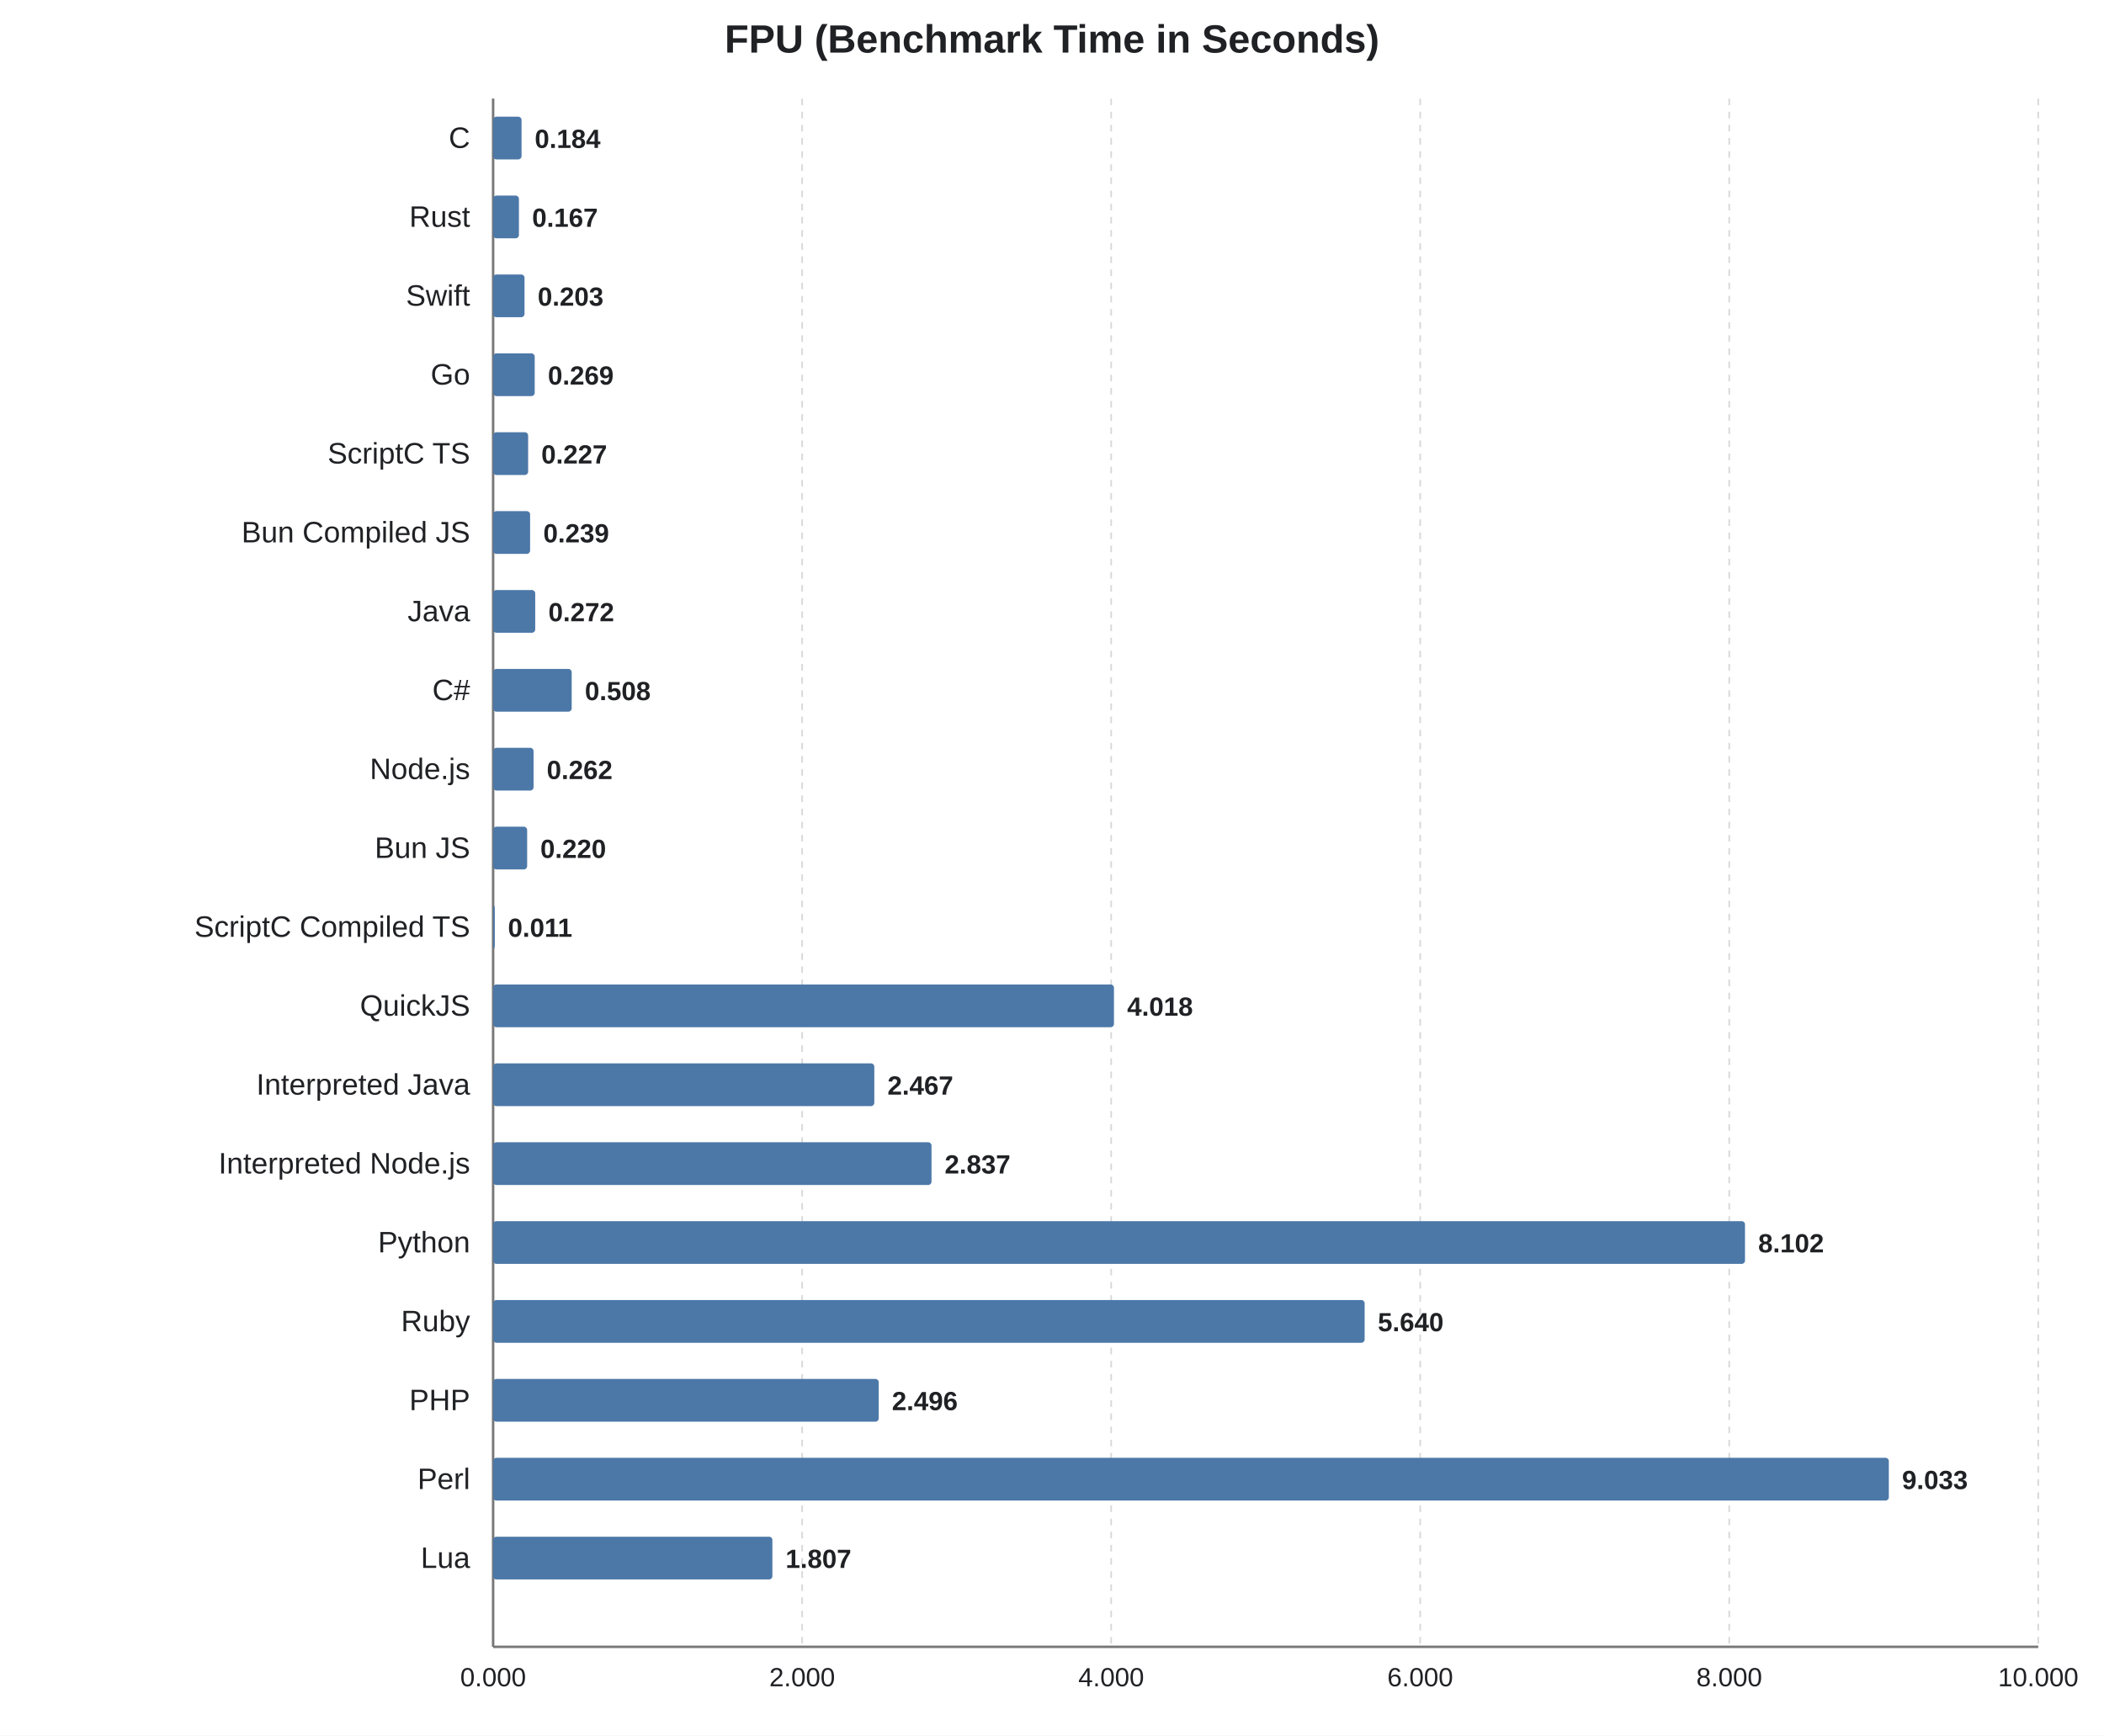
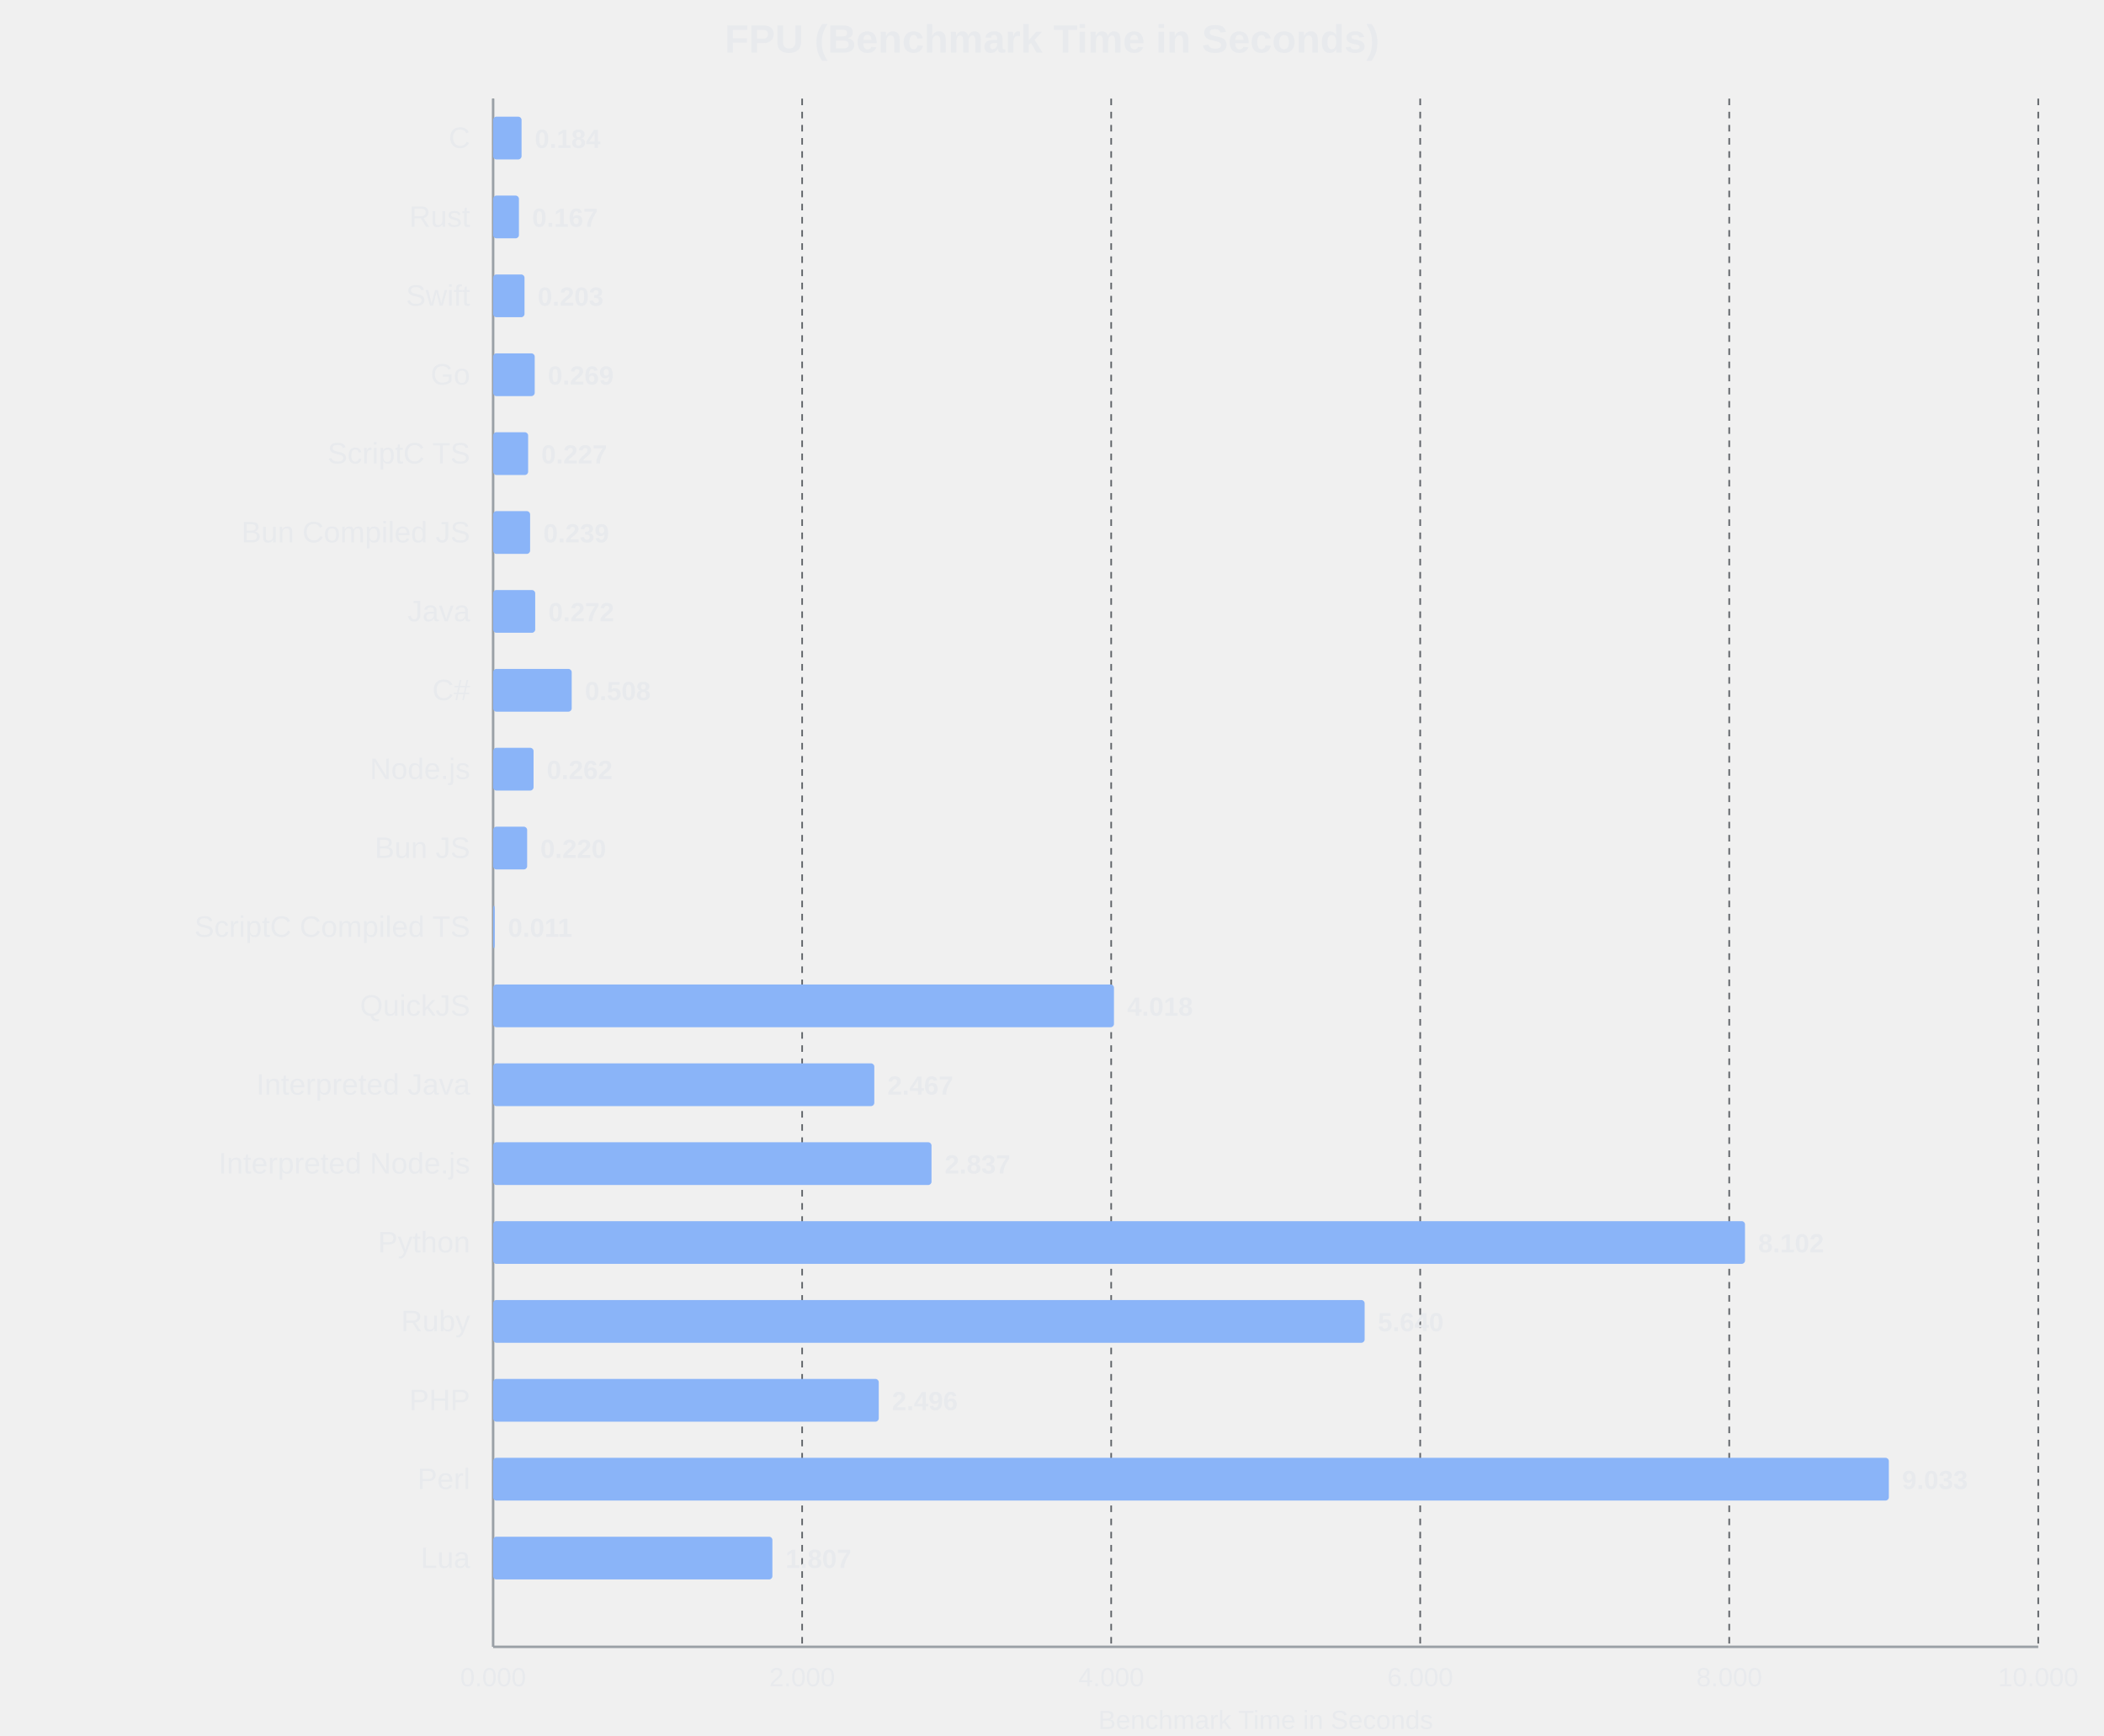
<svg xmlns="http://www.w3.org/2000/svg" width="1280" height="1056" viewBox="0 0 1280 1056">
-   <rect width="100%" height="100%" fill="white" />
-   <style>text{font-family:Arial,sans-serif;fill:#202124}.grid{stroke:#d8d8d8;stroke-dasharray:4 4}.axis{stroke:#777;stroke-width:1.5}</style>
+   <style>text{font-family:Arial,sans-serif;fill:#e8eaed}.grid{stroke:#5f6368;stroke-dasharray:4 4}.axis{stroke:#9aa0a6;stroke-width:1.5}</style>
  <text x="640" y="32" font-family="Arial Bold,Arial,sans-serif" font-size="24" font-weight="bold" text-anchor="middle">FPU (Benchmark Time in Seconds)</text>
  <line x1="300" y1="60" x2="300" y2="1002" class="grid" />
  <text x="300.0" y="1026.0" font-size="16" text-anchor="middle">0.000</text>
  <line x1="488" y1="60" x2="488" y2="1002" class="grid" />
  <text x="488.0" y="1026.0" font-size="16" text-anchor="middle">2.000</text>
  <line x1="676" y1="60" x2="676" y2="1002" class="grid" />
  <text x="676.0" y="1026.0" font-size="16" text-anchor="middle">4.000</text>
  <line x1="864" y1="60" x2="864" y2="1002" class="grid" />
  <text x="864.0" y="1026.0" font-size="16" text-anchor="middle">6.000</text>
  <line x1="1052" y1="60" x2="1052" y2="1002" class="grid" />
  <text x="1052.0" y="1026.0" font-size="16" text-anchor="middle">8.000</text>
  <line x1="1240" y1="60" x2="1240" y2="1002" class="grid" />
  <text x="1240.0" y="1026.0" font-size="16" text-anchor="middle">10.000</text>
  <line x1="300" y1="60" x2="300" y2="1002" class="axis" />
  <line x1="300" y1="1002" x2="1240" y2="1002" class="axis" />
+   <text x="770.0" y="1052.0" font-size="16" text-anchor="middle">Benchmark Time in Seconds</text>
  <text x="286" y="90.0" font-size="18" text-anchor="end">C</text>
-   <rect x="300" y="71.0" width="17.3" height="26" rx="2" fill="#4c78a8" />
+   <rect x="300" y="71.0" width="17.3" height="26" rx="2" fill="#8ab4f8" />
  <text x="325.3" y="90.0" font-family="Arial Bold,Arial,sans-serif" font-size="16" font-weight="bold">0.184</text>
  <text x="286" y="138.0" font-size="18" text-anchor="end">Rust</text>
-   <rect x="300" y="119.0" width="15.7" height="26" rx="2" fill="#4c78a8" />
+   <rect x="300" y="119.0" width="15.7" height="26" rx="2" fill="#8ab4f8" />
  <text x="323.7" y="138.0" font-family="Arial Bold,Arial,sans-serif" font-size="16" font-weight="bold">0.167</text>
  <text x="286" y="186.0" font-size="18" text-anchor="end">Swift</text>
-   <rect x="300" y="167.0" width="19.1" height="26" rx="2" fill="#4c78a8" />
+   <rect x="300" y="167.0" width="19.1" height="26" rx="2" fill="#8ab4f8" />
  <text x="327.1" y="186.0" font-family="Arial Bold,Arial,sans-serif" font-size="16" font-weight="bold">0.203</text>
  <text x="286" y="234.0" font-size="18" text-anchor="end">Go</text>
-   <rect x="300" y="215.0" width="25.3" height="26" rx="2" fill="#4c78a8" />
+   <rect x="300" y="215.0" width="25.3" height="26" rx="2" fill="#8ab4f8" />
  <text x="333.3" y="234.0" font-family="Arial Bold,Arial,sans-serif" font-size="16" font-weight="bold">0.269</text>
  <text x="286" y="282.0" font-size="18" text-anchor="end">ScriptC TS</text>
-   <rect x="300" y="263.0" width="21.3" height="26" rx="2" fill="#4c78a8" />
+   <rect x="300" y="263.0" width="21.3" height="26" rx="2" fill="#8ab4f8" />
  <text x="329.3" y="282.0" font-family="Arial Bold,Arial,sans-serif" font-size="16" font-weight="bold">0.227</text>
  <text x="286" y="330.0" font-size="18" text-anchor="end">Bun Compiled JS</text>
-   <rect x="300" y="311.0" width="22.5" height="26" rx="2" fill="#4c78a8" />
+   <rect x="300" y="311.0" width="22.5" height="26" rx="2" fill="#8ab4f8" />
  <text x="330.5" y="330.0" font-family="Arial Bold,Arial,sans-serif" font-size="16" font-weight="bold">0.239</text>
  <text x="286" y="378.0" font-size="18" text-anchor="end">Java</text>
-   <rect x="300" y="359.0" width="25.6" height="26" rx="2" fill="#4c78a8" />
+   <rect x="300" y="359.0" width="25.6" height="26" rx="2" fill="#8ab4f8" />
  <text x="333.6" y="378.0" font-family="Arial Bold,Arial,sans-serif" font-size="16" font-weight="bold">0.272</text>
  <text x="286" y="426.0" font-size="18" text-anchor="end">C#</text>
-   <rect x="300" y="407.0" width="47.8" height="26" rx="2" fill="#4c78a8" />
+   <rect x="300" y="407.0" width="47.8" height="26" rx="2" fill="#8ab4f8" />
  <text x="355.8" y="426.0" font-family="Arial Bold,Arial,sans-serif" font-size="16" font-weight="bold">0.508</text>
  <text x="286" y="474.0" font-size="18" text-anchor="end">Node.js</text>
-   <rect x="300" y="455.0" width="24.6" height="26" rx="2" fill="#4c78a8" />
+   <rect x="300" y="455.0" width="24.6" height="26" rx="2" fill="#8ab4f8" />
  <text x="332.6" y="474.0" font-family="Arial Bold,Arial,sans-serif" font-size="16" font-weight="bold">0.262</text>
  <text x="286" y="522.0" font-size="18" text-anchor="end">Bun JS</text>
-   <rect x="300" y="503.0" width="20.7" height="26" rx="2" fill="#4c78a8" />
+   <rect x="300" y="503.0" width="20.7" height="26" rx="2" fill="#8ab4f8" />
  <text x="328.7" y="522.0" font-family="Arial Bold,Arial,sans-serif" font-size="16" font-weight="bold">0.220</text>
  <text x="286" y="570.0" font-size="18" text-anchor="end">ScriptC Compiled TS</text>
-   <rect x="300" y="551.0" width="1.0" height="26" rx="2" fill="#4c78a8" />
+   <rect x="300" y="551.0" width="1.0" height="26" rx="2" fill="#8ab4f8" />
  <text x="309.0" y="570.0" font-family="Arial Bold,Arial,sans-serif" font-size="16" font-weight="bold">0.011</text>
  <text x="286" y="618.0" font-size="18" text-anchor="end">QuickJS</text>
-   <rect x="300" y="599.0" width="377.7" height="26" rx="2" fill="#4c78a8" />
+   <rect x="300" y="599.0" width="377.7" height="26" rx="2" fill="#8ab4f8" />
  <text x="685.7" y="618.0" font-family="Arial Bold,Arial,sans-serif" font-size="16" font-weight="bold">4.018</text>
  <text x="286" y="666.0" font-size="18" text-anchor="end">Interpreted Java</text>
-   <rect x="300" y="647.0" width="231.9" height="26" rx="2" fill="#4c78a8" />
+   <rect x="300" y="647.0" width="231.9" height="26" rx="2" fill="#8ab4f8" />
  <text x="539.9" y="666.0" font-family="Arial Bold,Arial,sans-serif" font-size="16" font-weight="bold">2.467</text>
  <text x="286" y="714.0" font-size="18" text-anchor="end">Interpreted Node.js</text>
-   <rect x="300" y="695.0" width="266.7" height="26" rx="2" fill="#4c78a8" />
+   <rect x="300" y="695.0" width="266.7" height="26" rx="2" fill="#8ab4f8" />
  <text x="574.7" y="714.0" font-family="Arial Bold,Arial,sans-serif" font-size="16" font-weight="bold">2.837</text>
  <text x="286" y="762.0" font-size="18" text-anchor="end">Python</text>
-   <rect x="300" y="743.0" width="761.6" height="26" rx="2" fill="#4c78a8" />
+   <rect x="300" y="743.0" width="761.6" height="26" rx="2" fill="#8ab4f8" />
  <text x="1069.6" y="762.0" font-family="Arial Bold,Arial,sans-serif" font-size="16" font-weight="bold">8.102</text>
  <text x="286" y="810.0" font-size="18" text-anchor="end">Ruby</text>
-   <rect x="300" y="791.0" width="530.2" height="26" rx="2" fill="#4c78a8" />
+   <rect x="300" y="791.0" width="530.2" height="26" rx="2" fill="#8ab4f8" />
  <text x="838.2" y="810.0" font-family="Arial Bold,Arial,sans-serif" font-size="16" font-weight="bold">5.640</text>
  <text x="286" y="858.0" font-size="18" text-anchor="end">PHP</text>
-   <rect x="300" y="839.0" width="234.6" height="26" rx="2" fill="#4c78a8" />
+   <rect x="300" y="839.0" width="234.6" height="26" rx="2" fill="#8ab4f8" />
  <text x="542.6" y="858.0" font-family="Arial Bold,Arial,sans-serif" font-size="16" font-weight="bold">2.496</text>
  <text x="286" y="906.0" font-size="18" text-anchor="end">Perl</text>
-   <rect x="300" y="887.0" width="849.1" height="26" rx="2" fill="#4c78a8" />
+   <rect x="300" y="887.0" width="849.1" height="26" rx="2" fill="#8ab4f8" />
  <text x="1157.1" y="906.0" font-family="Arial Bold,Arial,sans-serif" font-size="16" font-weight="bold">9.033</text>
  <text x="286" y="954.0" font-size="18" text-anchor="end">Lua</text>
-   <rect x="300" y="935.0" width="169.9" height="26" rx="2" fill="#4c78a8" />
+   <rect x="300" y="935.0" width="169.9" height="26" rx="2" fill="#8ab4f8" />
  <text x="477.9" y="954.0" font-family="Arial Bold,Arial,sans-serif" font-size="16" font-weight="bold">1.807</text>
</svg>
